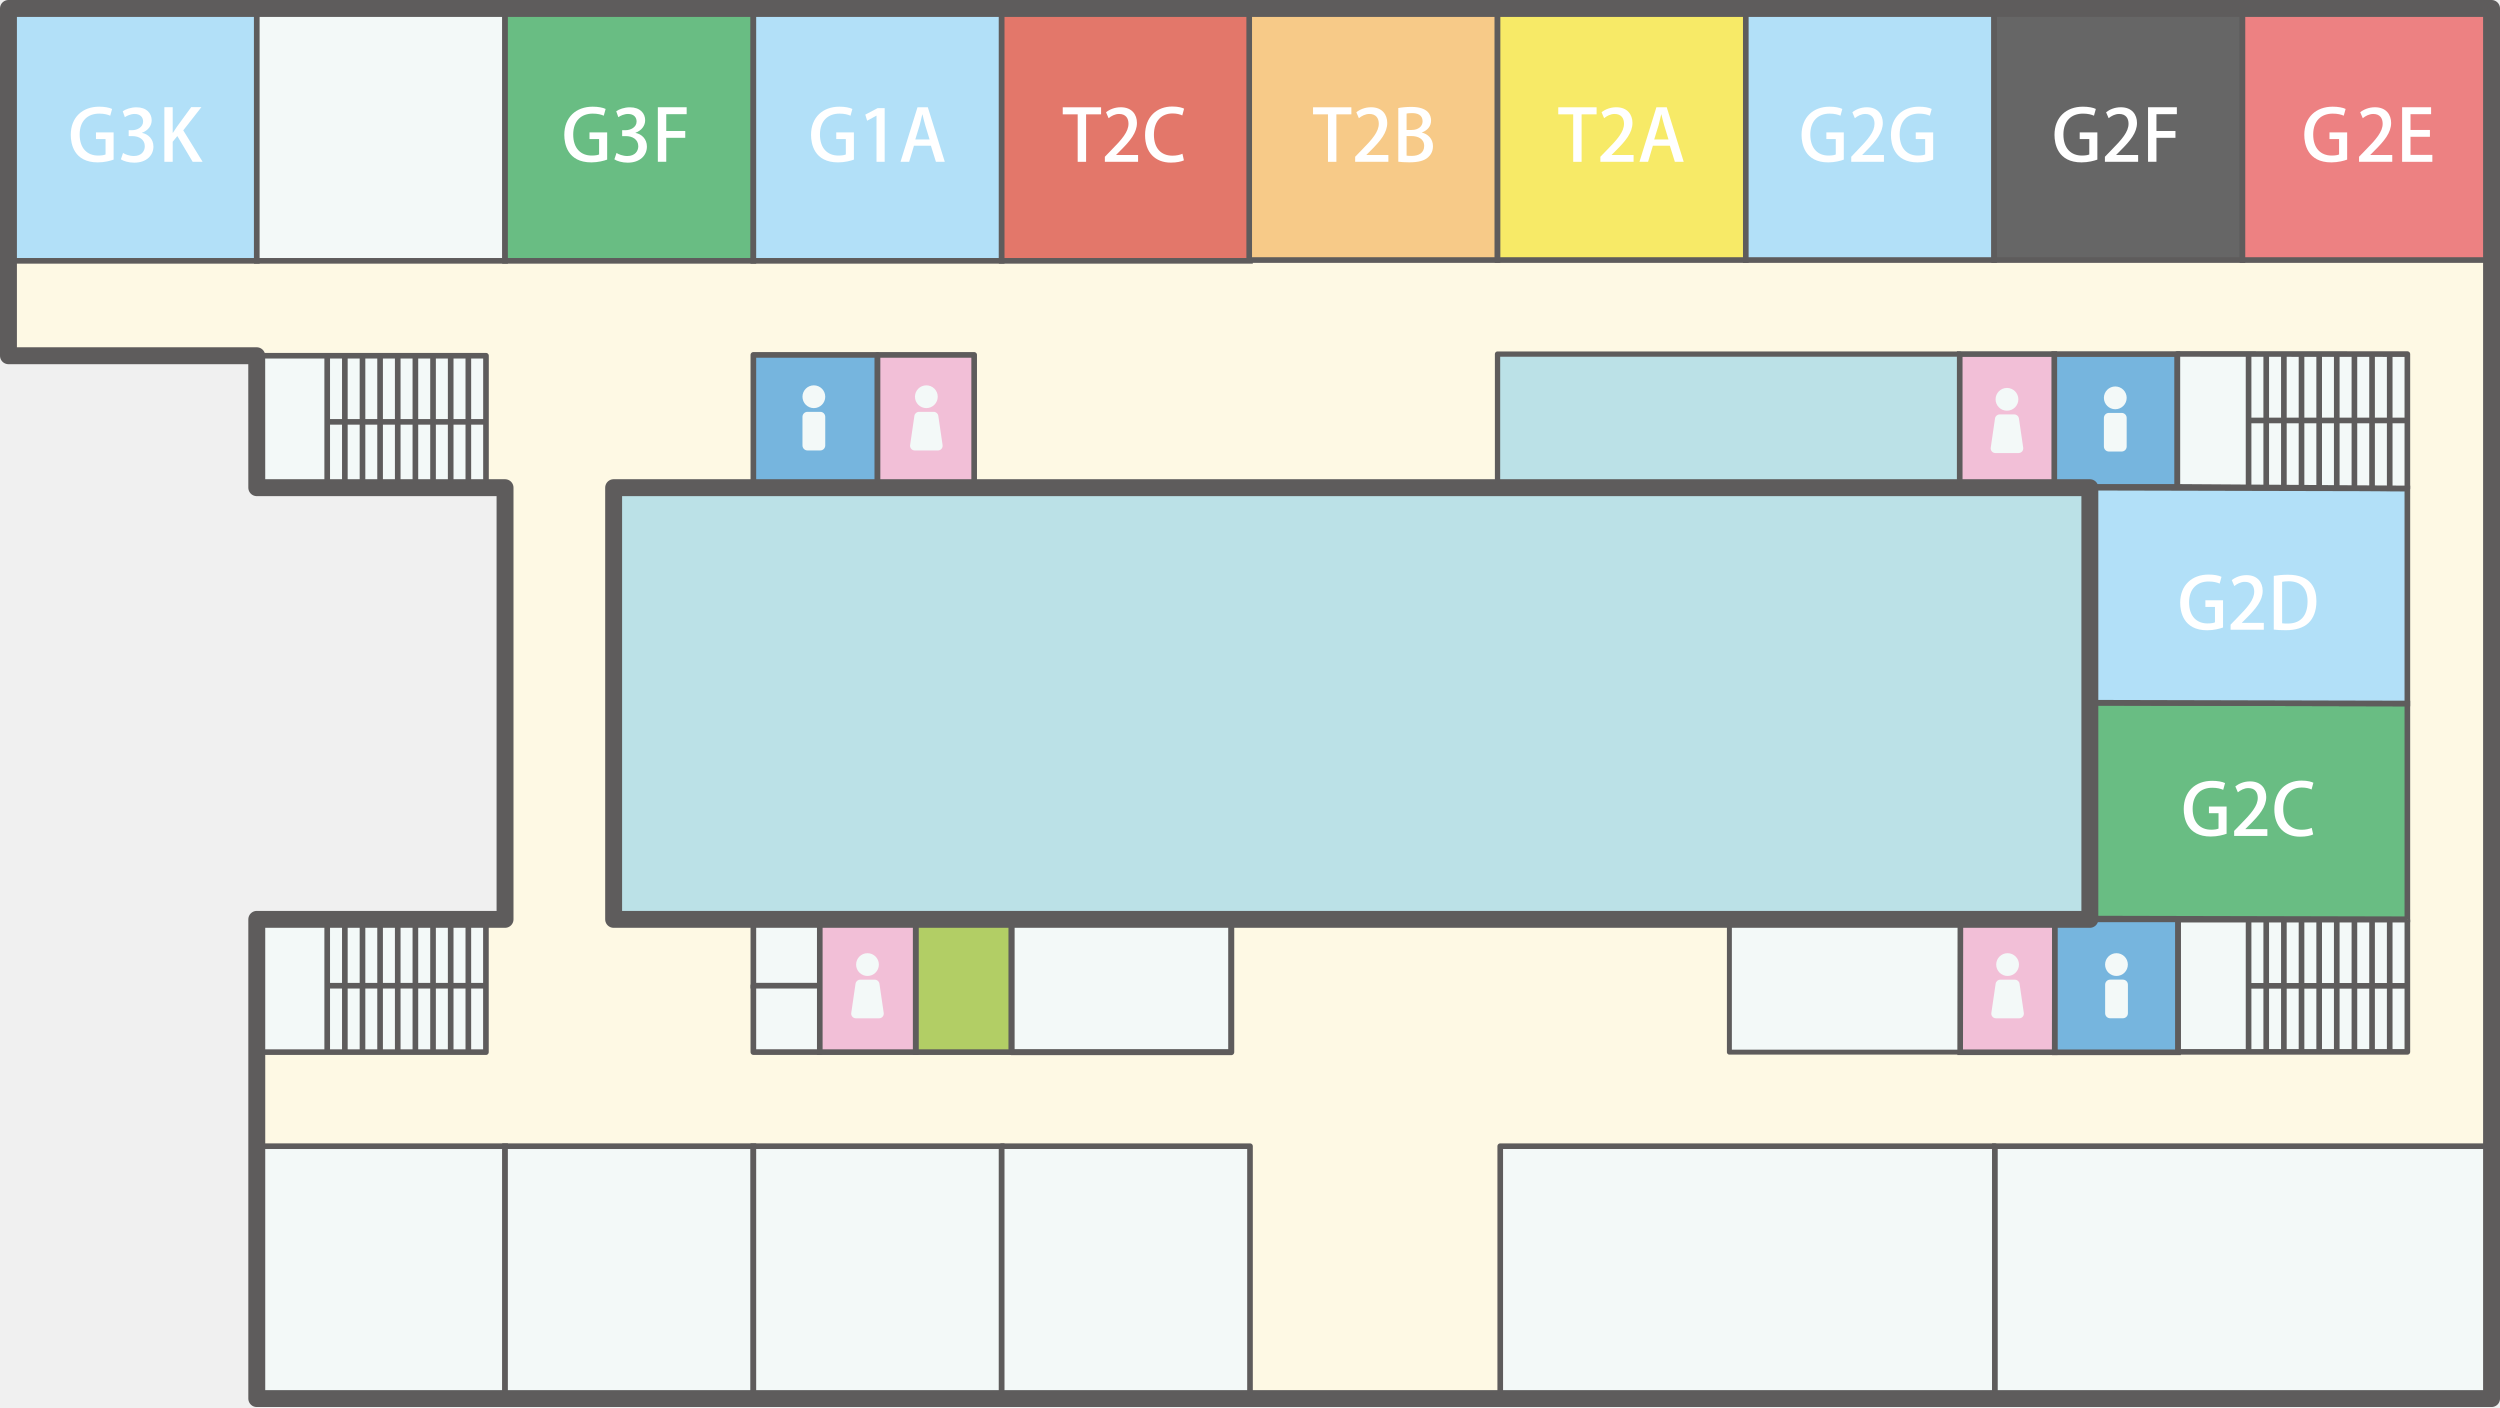
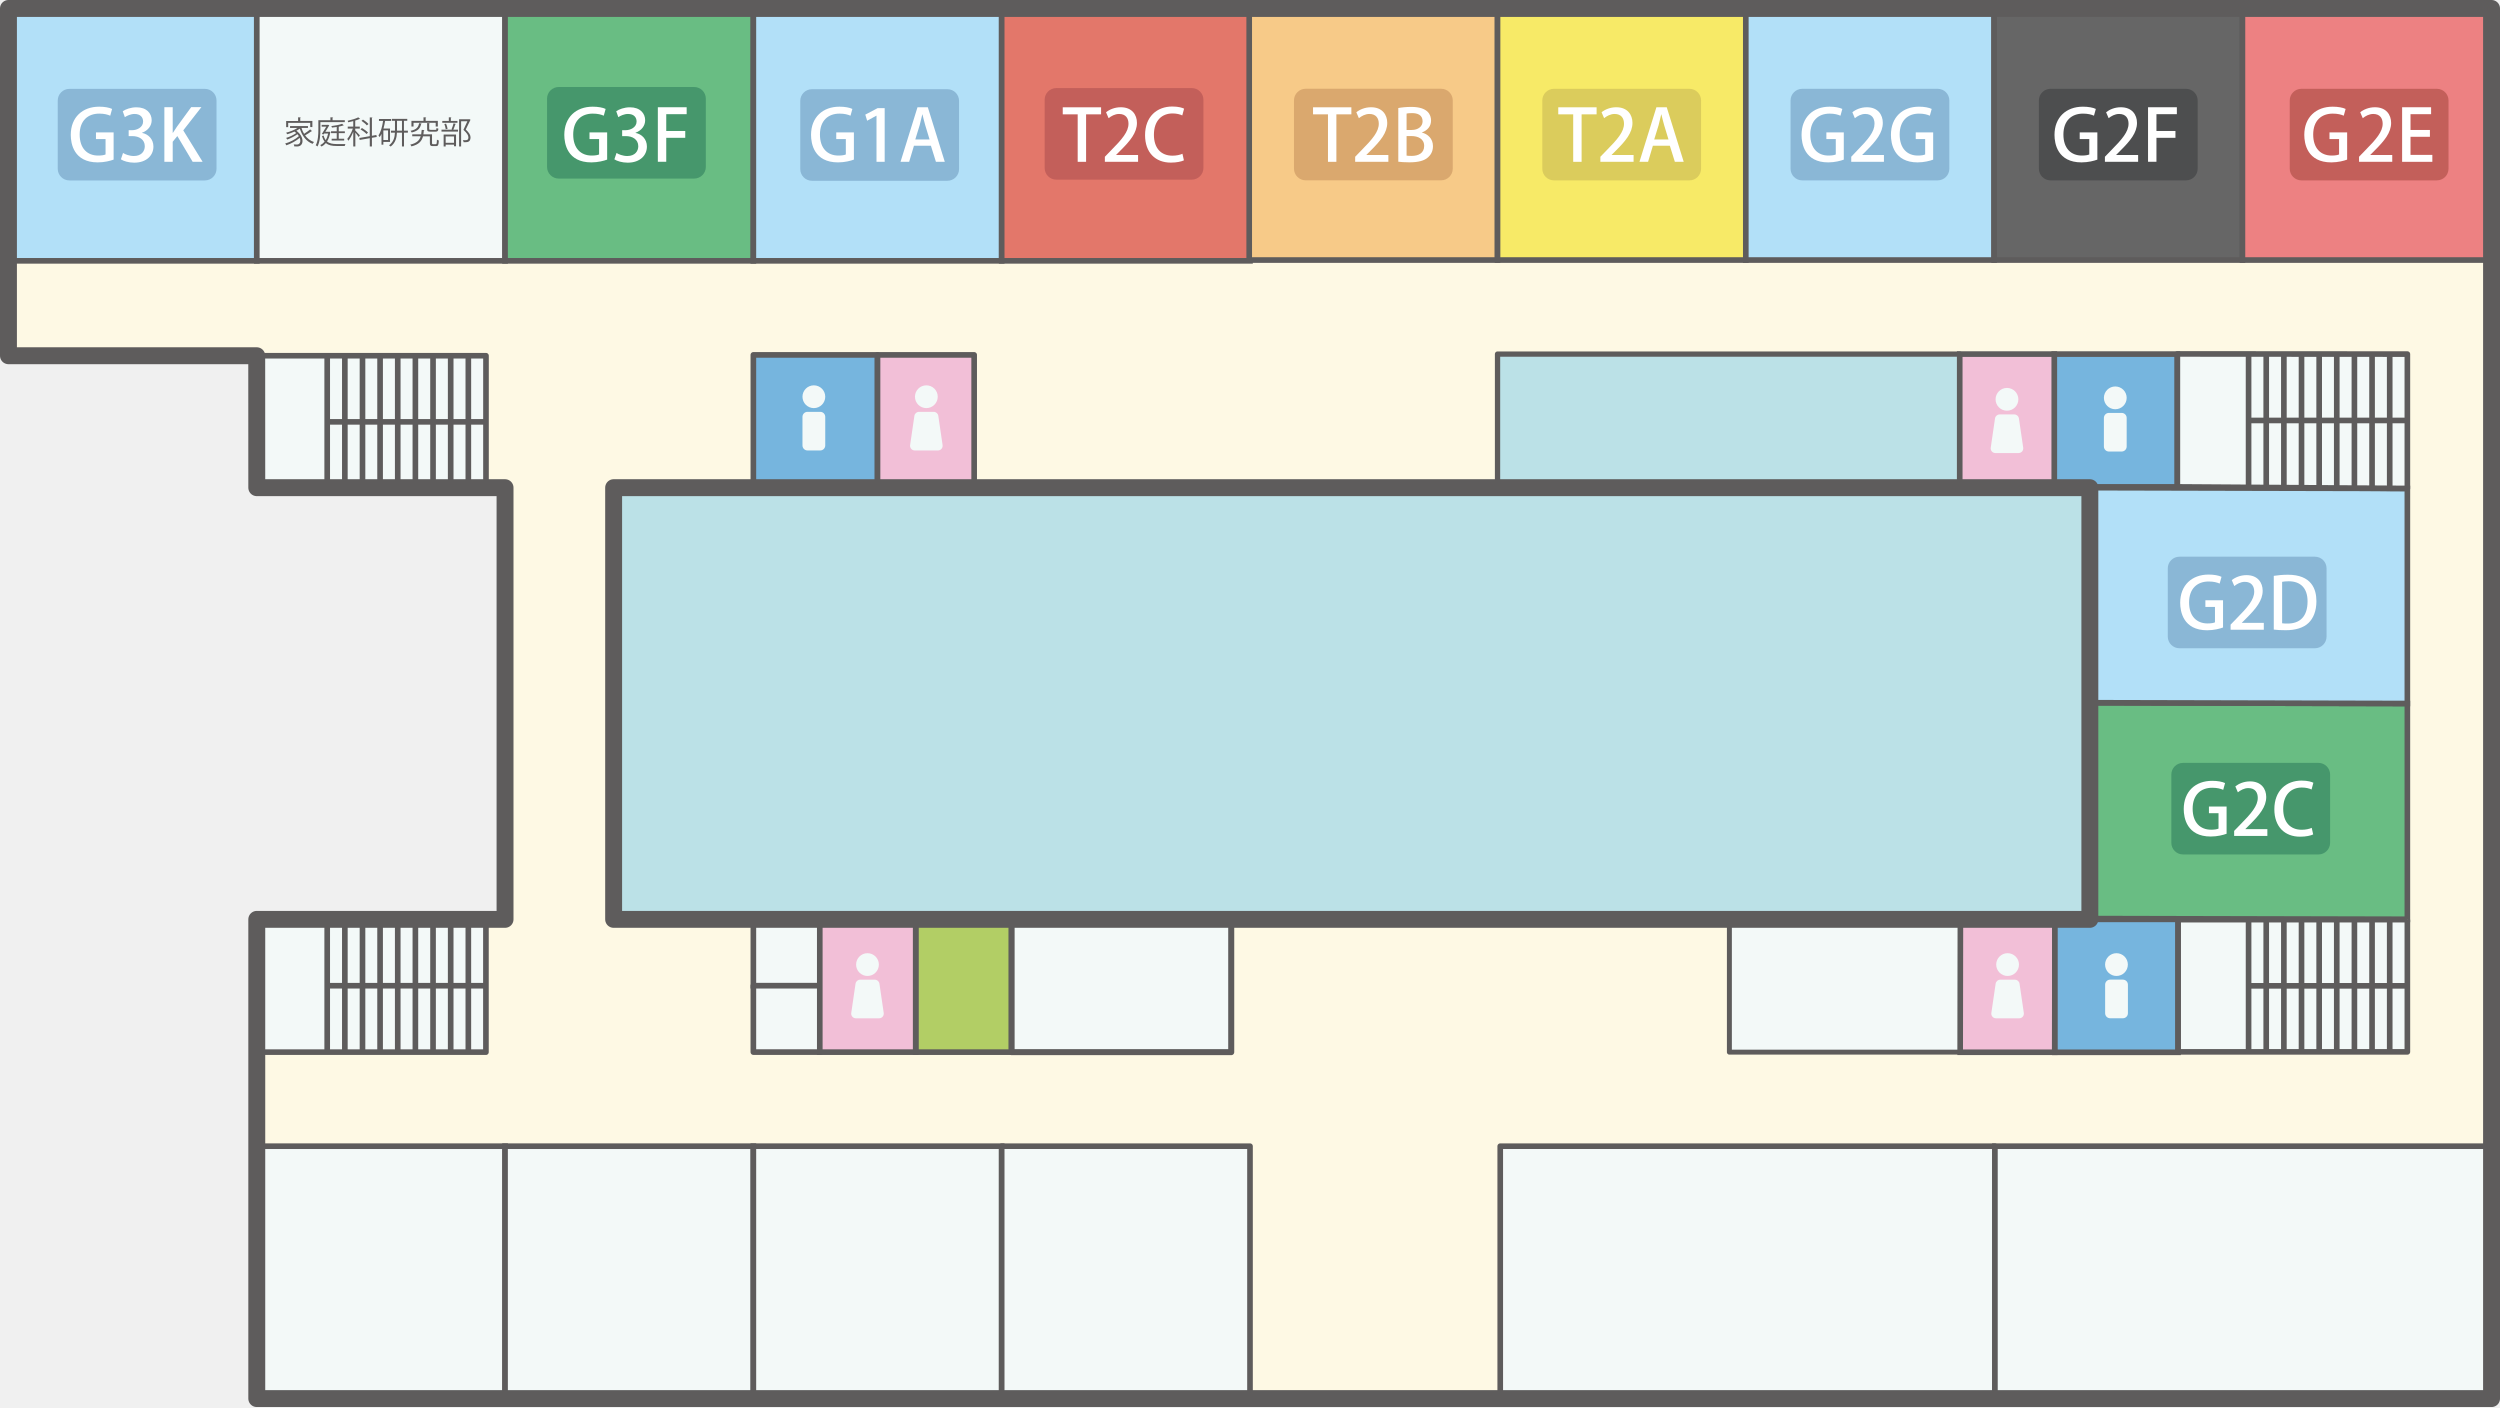
<svg xmlns="http://www.w3.org/2000/svg" id="_レイヤー_2" viewBox="0 0 443.38 249.54">
  <defs>
-     <style>.cls-1,.cls-2,.cls-3,.cls-4,.cls-5,.cls-6,.cls-7,.cls-8,.cls-9,.cls-10,.cls-11,.cls-12,.cls-13,.cls-14,.cls-15,.cls-16,.cls-17,.cls-18,.cls-19,.cls-20,.cls-21,.cls-22,.cls-23,.cls-24,.cls-25,.cls-26,.cls-27{stroke:#5e5c5c;}.cls-1,.cls-3,.cls-4,.cls-5,.cls-6,.cls-8,.cls-11,.cls-15,.cls-16,.cls-26{stroke-linejoin:round;}.cls-1,.cls-5,.cls-6,.cls-18,.cls-28,.cls-26{fill:#f3f9f8;}.cls-2,.cls-29,.cls-25{fill:#fff;}.cls-3,.cls-22{fill:#f2bfd7;}.cls-30{fill:#fef9e4;}.cls-4{stroke-width:.94px;}.cls-4,.cls-8{fill:#bbe1e7;}.cls-5,.cls-16,.cls-19,.cls-20,.cls-25{stroke-width:1px;}.cls-6{stroke-width:1.07px;}.cls-7{fill:#b2e0f8;}.cls-8,.cls-11{stroke-width:3px;}.cls-9,.cls-23{fill:#69bd83;}.cls-10{fill:#666;}.cls-10,.cls-12,.cls-14,.cls-17,.cls-23,.cls-24{stroke-miterlimit:10;}.cls-11,.cls-16,.cls-19,.cls-21{fill:none;}.cls-12{fill:#f7ca88;}.cls-13,.cls-15{fill:#76b5de;}.cls-14{fill:#e3776a;}.cls-17{fill:#ed8182;}.cls-20{fill:#5e5c5c;}.cls-24{fill:#f7ea67;}.cls-26{stroke-width:.88px;}.cls-27{fill:#b2ce65;}</style>
+     <style>.cls-1,.cls-2,.cls-3,.cls-4,.cls-5,.cls-6,.cls-7,.cls-8,.cls-9,.cls-10,.cls-11,.cls-12,.cls-13,.cls-14,.cls-15,.cls-16,.cls-17,.cls-18,.cls-19,.cls-20,.cls-21,.cls-22,.cls-23,.cls-24,.cls-25,.cls-26,.cls-27{stroke:#5e5c5c;}.cls-1,.cls-3,.cls-4,.cls-5,.cls-6,.cls-8,.cls-11,.cls-15,.cls-16,.cls-26{stroke-linejoin:round;}.cls-1,.cls-5,.cls-6,.cls-18,.cls-28,.cls-26{fill:#f3f9f8;}.cls-2,.cls-29,.cls-25{fill:#fff;}.cls-3,.cls-22{fill:#f2bfd7;}.cls-30{fill:#dbcc5c;}.cls-31{fill:#fef9e4;}.cls-32{fill:#46976c;}.cls-4{stroke-width:.94px;}.cls-4,.cls-8{fill:#bbe1e7;}.cls-33{fill:#daa86e;}.cls-5,.cls-16,.cls-19,.cls-20,.cls-25{stroke-width:1px;}.cls-34,.cls-20{fill:#5e5c5c;}.cls-6{stroke-width:1.07px;}.cls-7{fill:#b2e0f8;}.cls-8,.cls-11{stroke-width:3px;}.cls-9,.cls-23{fill:#69bd83;}.cls-10{fill:#666;}.cls-10,.cls-12,.cls-14,.cls-17,.cls-23,.cls-24{stroke-miterlimit:10;}.cls-11,.cls-16,.cls-19,.cls-21{fill:none;}.cls-12{fill:#f7ca88;}.cls-13,.cls-15{fill:#76b5de;}.cls-14{fill:#e3776a;}.cls-35{fill:#8ab7d6;}.cls-17{fill:#ed8182;}.cls-36{fill:#4d4e4f;}.cls-24{fill:#f7ea67;}.cls-37{fill:#c35f5a;}.cls-26{stroke-width:.88px;}.cls-27{fill:#b2ce65;}</style>
  </defs>
  <g id="map">
    <g id="_3F">
-       <polygon class="cls-30" points="1.36 1.36 1.36 62.95 45.39 62.95 45.39 86.35 86.05 86.35 89.43 86.35 89.43 162.91 86.05 162.91 45.39 162.91 45.39 186.46 45.39 247.9 441.74 247.9 441.74 1.36 1.36 1.36" />
+       <polygon class="cls-31" points="1.36 1.36 1.36 62.95 45.39 62.95 45.39 86.35 86.05 86.35 89.43 86.35 89.43 162.91 86.05 162.91 45.39 162.91 45.39 186.46 45.39 247.9 441.74 247.9 441.74 1.36 1.36 1.36" />
      <rect class="cls-1" x="266.07" y="203.28" width="87.73" height="44.76" />
      <rect class="cls-18" x="353.8" y="203.28" width="88.08" height="44.76" />
      <rect class="cls-18" x="133.61" y="163.05" width="11.95" height="11.77" />
      <rect class="cls-1" x="133.61" y="174.82" width="11.95" height="11.77" />
      <rect class="cls-27" x="162.4" y="163.05" width="17.01" height="23.55" />
      <rect class="cls-22" x="145.39" y="163.05" width="17.01" height="23.55" />
      <rect class="cls-6" x="179.41" y="163.05" width="38.95" height="23.55" />
      <rect class="cls-26" x="306.71" y="163.05" width="40.99" height="23.55" />
      <polygon class="cls-9" points="426.95 124.77 370.5 124.63 370.5 162.91 426.95 163.05 426.95 124.77" />
      <polygon class="cls-7" points="426.95 86.63 370.5 86.49 370.5 124.63 426.95 124.77 426.95 86.63" />
      <rect class="cls-13" x="364.32" y="62.8" width="21.84" height="23.55" />
      <rect class="cls-15" x="133.61" y="62.94" width="22.02" height="23.55" />
      <rect class="cls-3" x="155.63" y="62.94" width="17.14" height="23.55" />
      <rect class="cls-4" x="265.59" y="62.8" width="81.97" height="23.55" />
      <rect class="cls-7" x="1.5" y="1.5" width="44.04" height="44.76" />
      <rect class="cls-18" x="45.54" y="1.5" width="44.04" height="44.76" />
      <rect class="cls-23" x="89.57" y="1.5" width="44.04" height="44.76" />
      <rect class="cls-18" x="45.54" y="203.28" width="44.04" height="44.76" />
      <rect class="cls-18" x="89.57" y="203.28" width="44.04" height="44.76" />
      <rect class="cls-18" x="133.61" y="203.28" width="44.04" height="44.76" />
      <rect class="cls-1" x="177.65" y="203.28" width="44.04" height="44.76" />
      <rect class="cls-7" x="133.61" y="1.5" width="44.04" height="44.76" />
      <rect class="cls-14" x="177.65" y="1.5" width="44.04" height="44.76" />
      <rect class="cls-12" x="221.55" y="1.36" width="44.04" height="44.76" />
      <rect class="cls-24" x="265.59" y="1.36" width="44.04" height="44.76" />
      <rect class="cls-7" x="309.62" y="1.36" width="44.04" height="44.76" />
      <rect class="cls-10" x="353.66" y="1.36" width="44.04" height="44.76" />
+       <rect class="cls-35" x="141.93" y="15.82" width="28.16" height="16.24" rx="2.07" ry="2.07" />
      <rect class="cls-17" x="397.7" y="1.36" width="44.04" height="44.76" />
      <rect class="cls-22" x="347.56" y="62.8" width="16.77" height="23.55" />
      <polygon class="cls-22" points="364.41 186.62 347.64 186.62 347.68 163.05 364.45 163.05 364.41 186.62" />
      <rect class="cls-13" x="364.44" y="163.05" width="21.84" height="23.58" />
+       <rect class="cls-36" x="361.6" y="15.75" width="28.16" height="16.24" rx="2.07" ry="2.07" />
+       <rect class="cls-33" x="229.49" y="15.74" width="28.16" height="16.24" rx="2.07" ry="2.07" />
+       <rect class="cls-37" x="185.27" y="15.62" width="28.16" height="16.24" rx="2.07" ry="2.07" />
      <rect class="cls-8" x="108.83" y="86.49" width="261.81" height="76.56" />
+       <rect class="cls-32" x="385.09" y="135.3" width="28.16" height="16.24" rx="2.07" ry="2.07" />
+       <rect class="cls-30" x="273.53" y="15.75" width="28.16" height="16.24" rx="2.07" ry="2.07" />
+       <rect class="cls-35" x="384.46" y="98.73" width="28.16" height="16.24" rx="2.07" ry="2.07" />
+       <rect class="cls-37" x="406.09" y="15.75" width="28.16" height="16.24" rx="2.07" ry="2.07" />
+       <rect class="cls-35" x="317.56" y="15.75" width="28.16" height="16.24" rx="2.07" ry="2.07" />
+       <rect class="cls-32" x="97.02" y="15.43" width="28.16" height="16.24" rx="2.07" ry="2.07" />
+       <rect class="cls-35" x="10.24" y="15.76" width="28.16" height="16.24" rx="2.07" ry="2.07" />
      <g>
        <path class="cls-29" d="M327,28.31c-.54,.21-1.61,.49-2.76,.49-4.2,0-4.73-3.33-4.73-4.87,0-3.14,2.07-5.01,4.97-5.01,.95,0,1.78,.16,2.26,.4l-.33,1.2c-.46-.2-1.04-.37-1.93-.37-1.99,0-3.42,1.25-3.42,3.71s1.33,3.73,3.23,3.73c.63,0,1.08-.09,1.29-.2v-2.73h-1.67v-1.18h3.09v4.82Z" />
        <path class="cls-29" d="M334.13,28.7h-5.81v-.9l1-1.05c2.02-2.06,3.13-3.38,3.13-4.81,0-.92-.44-1.73-1.65-1.73-.74,0-1.39,.39-1.84,.75l-.44-1.05c.58-.48,1.51-.89,2.57-.89,1.96,0,2.83,1.33,2.83,2.77,0,1.75-1.19,3.2-2.85,4.87l-.79,.8v.03h3.84v1.21Z" />
        <path class="cls-29" d="M342.85,28.31c-.54,.21-1.61,.49-2.76,.49-4.2,0-4.73-3.33-4.73-4.87,0-3.14,2.07-5.01,4.97-5.01,.95,0,1.78,.16,2.26,.4l-.33,1.2c-.46-.2-1.04-.37-1.93-.37-1.99,0-3.42,1.25-3.42,3.71s1.33,3.73,3.23,3.73c.63,0,1.08-.09,1.29-.2v-2.73h-1.67v-1.18h3.09v4.82Z" />
      </g>
      <g>
        <path class="cls-29" d="M371.96,28.31c-.55,.21-1.63,.49-2.8,.49-4.25,0-4.79-3.33-4.79-4.87,0-3.14,2.09-5.01,5.04-5.01,.96,0,1.8,.16,2.29,.4l-.33,1.2c-.46-.2-1.05-.37-1.95-.37-2.02,0-3.47,1.25-3.47,3.71s1.35,3.73,3.28,3.73c.64,0,1.09-.09,1.31-.2v-2.73h-1.7v-1.18h3.13v4.82Z" />
        <path class="cls-29" d="M379.19,28.7h-5.88v-.9l1.02-1.05c2.04-2.06,3.17-3.38,3.17-4.81,0-.92-.45-1.73-1.67-1.73-.75,0-1.41,.39-1.86,.75l-.45-1.05c.59-.48,1.53-.89,2.61-.89,1.99,0,2.87,1.33,2.87,2.77,0,1.75-1.21,3.2-2.89,4.87l-.8,.8v.03h3.89v1.21Z" />
        <path class="cls-29" d="M380.96,28.7v-9.68h5.11v1.23h-3.62v2.98h3.37v1.21h-3.37v4.25h-1.49Z" />
      </g>
      <g>
        <path class="cls-29" d="M394.88,147.87c-.55,.21-1.63,.49-2.8,.49-4.25,0-4.79-3.33-4.79-4.87,0-3.14,2.09-5.01,5.04-5.01,.96,0,1.8,.16,2.29,.4l-.33,1.2c-.46-.2-1.05-.37-1.95-.37-2.02,0-3.47,1.25-3.47,3.71s1.35,3.73,3.28,3.73c.64,0,1.09-.09,1.31-.2v-2.73h-1.7v-1.18h3.13v4.82Z" />
        <path class="cls-29" d="M402.11,148.26h-5.88v-.9l1.02-1.05c2.04-2.06,3.17-3.38,3.17-4.81,0-.92-.45-1.73-1.67-1.73-.75,0-1.41,.39-1.86,.75l-.45-1.05c.59-.48,1.53-.89,2.61-.89,1.99,0,2.87,1.33,2.87,2.77,0,1.75-1.21,3.2-2.89,4.87l-.8,.8v.03h3.89v1.21Z" />
        <path class="cls-29" d="M410.24,147.99c-.41,.2-1.25,.4-2.31,.4-2.74,0-4.57-1.78-4.57-4.87,0-3.29,2.11-5.08,4.83-5.08,1.13,0,1.82,.24,2.09,.38l-.32,1.2c-.41-.19-.99-.35-1.72-.35-1.9,0-3.31,1.26-3.31,3.78,0,2.38,1.26,3.71,3.29,3.71,.67,0,1.35-.14,1.77-.34l.26,1.18Z" />
      </g>
      <g>
        <path class="cls-29" d="M416.26,28.31c-.55,.21-1.63,.49-2.8,.49-4.25,0-4.79-3.33-4.79-4.87,0-3.14,2.09-5.01,5.04-5.01,.96,0,1.8,.16,2.29,.4l-.33,1.2c-.46-.2-1.05-.37-1.95-.37-2.02,0-3.47,1.25-3.47,3.71s1.35,3.73,3.28,3.73c.64,0,1.09-.09,1.31-.2v-2.73h-1.7v-1.18h3.13v4.82Z" />
        <path class="cls-29" d="M424.26,28.7h-5.88v-.9l1.02-1.05c2.04-2.06,3.17-3.38,3.17-4.81,0-.92-.45-1.73-1.67-1.73-.75,0-1.41,.39-1.86,.75l-.45-1.05c.59-.48,1.53-.89,2.61-.89,1.99,0,2.87,1.33,2.87,2.77,0,1.75-1.21,3.2-2.89,4.87l-.8,.8v.03h3.89v1.21Z" />
        <path class="cls-29" d="M431.38,28.7h-5.36v-9.68h5.14v1.23h-3.65v2.8h3.44v1.21h-3.44v3.21h3.87v1.23Z" />
      </g>
      <g>
        <path class="cls-29" d="M394.25,111.29c-.55,.21-1.63,.49-2.8,.49-4.25,0-4.79-3.33-4.79-4.87,0-3.14,2.09-5.01,5.04-5.01,.96,0,1.8,.16,2.29,.4l-.33,1.2c-.46-.2-1.05-.37-1.95-.37-2.02,0-3.47,1.25-3.47,3.71s1.35,3.73,3.28,3.73c.64,0,1.09-.09,1.31-.2v-2.73h-1.7v-1.18h3.13v4.82Z" />
        <path class="cls-29" d="M401.48,111.68h-5.88v-.9l1.02-1.05c2.04-2.06,3.17-3.38,3.17-4.81,0-.92-.45-1.73-1.67-1.73-.75,0-1.41,.39-1.86,.75l-.45-1.05c.59-.48,1.53-.89,2.61-.89,1.99,0,2.87,1.33,2.87,2.77,0,1.75-1.21,3.2-2.89,4.87l-.8,.8v.03h3.89v1.21Z" />
        <path class="cls-29" d="M403.25,102.13c.71-.11,1.58-.2,2.51-.2,4.19,0,5.06,2.54,5.06,4.69h0c0,1.77-.55,3.05-1.41,3.87-.89,.85-2.29,1.28-4.02,1.28-.87,0-1.58-.04-2.13-.11v-9.52Zm1.49,8.41c.26,.04,.62,.05,.96,.05,2.21,.01,3.55-1.27,3.55-3.93,0-2.35-1.23-3.57-3.35-3.57-.51,0-.9,.05-1.16,.1v7.35Z" />
      </g>
      <g>
        <path class="cls-29" d="M239.67,20.28h-2.66v8.42h-1.49v-8.42h-2.65v-1.25h6.8v1.25Z" />
        <path class="cls-29" d="M246.22,28.7h-5.88v-.9l1.02-1.05c2.04-2.06,3.17-3.38,3.17-4.81,0-.92-.45-1.73-1.67-1.73-.75,0-1.41,.39-1.86,.75l-.45-1.05c.59-.48,1.53-.89,2.61-.89,1.99,0,2.87,1.33,2.87,2.77,0,1.75-1.21,3.2-2.89,4.87l-.8,.8v.03h3.89v1.21Z" />
        <path class="cls-29" d="M252.17,23.51c1.03,.25,1.97,1.06,1.97,2.42,0,1.02-.49,1.62-.85,1.95-.66,.62-1.73,.91-3.35,.91-.87,0-1.53-.06-1.95-.11v-9.52c.55-.11,1.43-.2,2.3-.2,2.99,0,3.51,1.44,3.51,2.42s-.59,1.73-1.62,2.11v.04Zm-1.8-.46c1.18,0,1.93-.65,1.93-1.54,0-1.16-.95-1.45-1.88-1.45-.49,0-.78,.04-.96,.08v2.92h.91Zm-.91,4.55c.22,.04,.51,.05,.9,.05,1.2,0,2.22-.49,2.22-1.77s-1.12-1.75-2.26-1.75h-.86v3.47Z" />
      </g>
      <g>
        <path class="cls-29" d="M107.67,28.31c-.55,.21-1.63,.49-2.8,.49-4.25,0-4.79-3.33-4.79-4.87,0-3.14,2.09-5.01,5.04-5.01,.96,0,1.8,.16,2.29,.4l-.33,1.2c-.46-.2-1.05-.37-1.95-.37-2.02,0-3.47,1.25-3.47,3.71s1.35,3.73,3.28,3.73c.64,0,1.09-.09,1.31-.2v-2.73h-1.7v-1.18h3.13v4.82Z" />
        <path class="cls-29" d="M112.7,23.57c1.09,.2,2.03,1.08,2.03,2.42,0,1.56-1.21,2.86-3.41,2.86-1,0-1.9-.29-2.36-.59l.38-1.13c.35,.23,1.12,.54,1.92,.54,1.37,0,1.94-.89,1.94-1.73,0-1.23-1.05-1.8-2.2-1.8h-.66v-1.05h.63c.83,0,1.93-.49,1.93-1.54,0-.75-.49-1.34-1.52-1.34-.68,0-1.35,.32-1.72,.57l-.37-1.05c.49-.35,1.43-.7,2.43-.7,1.81,0,2.7,1.08,2.7,2.29,0,.97-.62,1.82-1.72,2.23v.03Z" />
        <path class="cls-29" d="M116.67,28.7v-9.68h5.11v1.23h-3.62v2.98h3.37v1.21h-3.37v4.25h-1.49Z" />
      </g>
      <g>
        <path class="cls-29" d="M195.28,20.28h-2.66v8.42h-1.49v-8.42h-2.65v-1.25h6.8v1.25Z" />
        <path class="cls-29" d="M201.83,28.7h-5.88v-.9l1.02-1.05c2.04-2.06,3.17-3.38,3.17-4.81,0-.92-.45-1.73-1.67-1.73-.75,0-1.41,.39-1.86,.75l-.45-1.05c.59-.48,1.53-.89,2.61-.89,1.99,0,2.87,1.33,2.87,2.77,0,1.75-1.21,3.2-2.89,4.87l-.8,.8v.03h3.89v1.21Z" />
        <path class="cls-29" d="M209.96,28.44c-.41,.2-1.25,.4-2.31,.4-2.74,0-4.57-1.78-4.57-4.87,0-3.29,2.11-5.08,4.83-5.08,1.13,0,1.82,.24,2.09,.38l-.32,1.2c-.41-.19-.99-.35-1.72-.35-1.9,0-3.31,1.26-3.31,3.78,0,2.38,1.26,3.71,3.29,3.71,.67,0,1.35-.14,1.77-.34l.26,1.18Z" />
      </g>
      <g>
        <path class="cls-29" d="M151.43,28.31c-.55,.21-1.63,.49-2.8,.49-4.25,0-4.79-3.33-4.79-4.87,0-3.14,2.09-5.01,5.04-5.01,.96,0,1.8,.16,2.29,.4l-.33,1.2c-.46-.2-1.05-.37-1.95-.37-2.02,0-3.47,1.25-3.47,3.71s1.35,3.73,3.28,3.73c.64,0,1.09-.09,1.31-.2v-2.73h-1.7v-1.18h3.13v4.82Z" />
        <path class="cls-29" d="M155.45,28.7v-8.18h-.03l-1.63,.89-.33-1.08,2.18-1.15h1.26v9.52h-1.45Z" />
        <path class="cls-29" d="M167.56,28.7h-1.57l-.89-2.85h-3.01l-.85,2.85h-1.53l3.01-9.68h1.83l3.01,9.68Zm-2.7-3.97l-.77-2.53c-.18-.63-.35-1.32-.49-1.91h-.03c-.14,.59-.3,1.3-.46,1.9l-.78,2.54h2.53Z" />
      </g>
      <g>
        <path class="cls-29" d="M283.16,20.28h-2.66v8.42h-1.49v-8.42h-2.65v-1.25h6.8v1.25Z" />
        <path class="cls-29" d="M289.71,28.7h-5.88v-.9l1.02-1.05c2.04-2.06,3.17-3.38,3.17-4.81,0-.92-.45-1.73-1.67-1.73-.75,0-1.41,.39-1.86,.75l-.45-1.05c.59-.48,1.53-.89,2.61-.89,1.99,0,2.87,1.33,2.87,2.77,0,1.75-1.21,3.2-2.89,4.87l-.8,.8v.03h3.89v1.21Z" />
        <path class="cls-29" d="M298.61,28.7h-1.57l-.89-2.85h-3.01l-.85,2.85h-1.53l3.01-9.68h1.83l3.01,9.68Zm-2.7-3.97l-.77-2.53c-.18-.63-.35-1.32-.49-1.91h-.03c-.14,.59-.3,1.3-.46,1.9l-.78,2.54h2.53Z" />
      </g>
      <g>
        <polyline class="cls-1" points="86.18 163.05 45.54 163.05 45.54 186.6 86.18 186.6 86.18 163.05" />
        <line class="cls-2" x1="58.03" y1="163.05" x2="58.03" y2="186.6" />
        <line class="cls-2" x1="61.16" y1="163.05" x2="61.16" y2="186.6" />
        <line class="cls-2" x1="64.29" y1="163.05" x2="64.29" y2="186.6" />
        <line class="cls-2" x1="67.41" y1="163.05" x2="67.41" y2="186.6" />
        <line class="cls-2" x1="70.54" y1="163.05" x2="70.54" y2="186.6" />
        <line class="cls-2" x1="73.67" y1="163.05" x2="73.67" y2="186.6" />
        <line class="cls-2" x1="76.8" y1="163.05" x2="76.8" y2="186.6" />
        <line class="cls-2" x1="79.93" y1="163.05" x2="79.93" y2="186.6" />
        <line class="cls-2" x1="83.06" y1="163.05" x2="83.06" y2="186.6" />
      </g>
      <g>
        <rect class="cls-5" x="45.54" y="63.09" width="40.65" height="23.45" />
        <line class="cls-20" x1="58.03" y1="63.09" x2="58.03" y2="86.54" />
        <line class="cls-20" x1="61.16" y1="63.09" x2="61.16" y2="86.54" />
        <line class="cls-20" x1="64.29" y1="63.09" x2="64.29" y2="86.54" />
        <line class="cls-20" x1="67.41" y1="63.09" x2="67.41" y2="86.54" />
        <line class="cls-20" x1="70.54" y1="63.09" x2="70.54" y2="86.54" />
        <line class="cls-20" x1="73.67" y1="63.09" x2="73.67" y2="86.54" />
        <line class="cls-20" x1="76.8" y1="63.09" x2="76.8" y2="86.54" />
        <line class="cls-20" x1="79.93" y1="63.09" x2="79.93" y2="86.54" />
        <line class="cls-20" x1="83.06" y1="63.09" x2="83.06" y2="86.54" />
      </g>
      <g>
        <polygon class="cls-5" points="426.95 62.8 426.95 86.63 386.16 86.35 386.16 62.77 426.95 62.8" />
        <line class="cls-19" x1="398.79" y1="62.91" x2="398.79" y2="86.36" />
        <line class="cls-19" x1="401.92" y1="62.91" x2="401.92" y2="86.36" />
        <line class="cls-19" x1="405.05" y1="62.91" x2="405.05" y2="86.36" />
        <line class="cls-19" x1="408.18" y1="62.91" x2="408.18" y2="86.36" />
        <line class="cls-19" x1="411.31" y1="62.91" x2="411.31" y2="86.36" />
        <line class="cls-19" x1="414.43" y1="62.91" x2="414.43" y2="86.36" />
        <line class="cls-19" x1="417.56" y1="62.91" x2="417.56" y2="86.36" />
        <line class="cls-19" x1="420.69" y1="62.91" x2="420.69" y2="86.36" />
        <line class="cls-19" x1="423.82" y1="62.91" x2="423.82" y2="86.36" />
      </g>
      <g>
        <polyline class="cls-5" points="426.95 163.1 386.3 163.1 386.3 186.55 426.95 186.55 426.95 163.1" />
        <line class="cls-25" x1="398.79" y1="163.1" x2="398.79" y2="186.55" />
        <line class="cls-25" x1="401.92" y1="163.1" x2="401.92" y2="186.55" />
        <line class="cls-25" x1="405.05" y1="163.1" x2="405.05" y2="186.55" />
        <line class="cls-25" x1="408.18" y1="163.1" x2="408.18" y2="186.55" />
        <line class="cls-25" x1="411.31" y1="163.1" x2="411.31" y2="186.55" />
        <line class="cls-25" x1="414.43" y1="163.1" x2="414.43" y2="186.55" />
        <line class="cls-25" x1="417.56" y1="163.1" x2="417.56" y2="186.55" />
        <line class="cls-25" x1="420.69" y1="163.1" x2="420.69" y2="186.55" />
        <line class="cls-25" x1="423.82" y1="163.1" x2="423.82" y2="186.55" />
      </g>
      <polygon class="cls-11" points="1.5 1.5 1.5 63.09 45.53 63.09 45.54 86.49 86.19 86.49 89.57 86.49 89.57 163.05 86.19 163.05 45.54 163.05 45.54 186.6 45.54 248.04 441.88 248.04 441.88 1.5 1.5 1.5" />
      <line class="cls-19" x1="426.95" y1="74.57" x2="398.72" y2="74.57" />
      <line class="cls-19" x1="398.72" y1="174.84" x2="426.95" y2="174.84" />
      <line class="cls-16" x1="58.03" y1="74.82" x2="86.18" y2="74.82" />
      <line class="cls-21" x1="58.03" y1="174.82" x2="86.18" y2="174.82" />
      <g>
        <circle class="cls-28" cx="356.05" cy="171.07" r="2.02" />
        <path class="cls-28" d="M358.11,180.6h-4.12c-.51,0-.89-.45-.82-.95l.76-5.19c.06-.41,.41-.71,.82-.71h2.6c.41,0,.76,.3,.82,.71l.76,5.19c.07,.5-.31,.95-.82,.95Z" />
      </g>
      <g>
        <circle class="cls-28" cx="153.85" cy="171.07" r="2.02" />
        <path class="cls-28" d="M155.91,180.6h-4.12c-.51,0-.89-.45-.82-.95l.76-5.19c.06-.41,.41-.71,.82-.71h2.6c.41,0,.76,.3,.82,.71l.76,5.19c.07,.5-.31,.95-.82,.95Z" />
      </g>
      <g>
        <circle class="cls-28" cx="164.29" cy="70.36" r="2.02" />
        <path class="cls-28" d="M166.35,79.89h-4.12c-.51,0-.89-.45-.82-.95l.76-5.19c.06-.41,.41-.71,.82-.71h2.6c.41,0,.76,.3,.82,.71l.76,5.19c.07,.5-.31,.95-.82,.95Z" />
      </g>
      <g>
        <circle class="cls-28" cx="375.36" cy="171.07" r="2.02" />
        <rect class="cls-28" x="373.35" y="173.74" width="4.04" height="6.85" rx=".89" ry=".89" />
      </g>
      <g>
        <circle class="cls-28" cx="375.15" cy="70.56" r="2.02" />
        <rect class="cls-28" x="373.13" y="73.23" width="4.04" height="6.85" rx=".89" ry=".89" />
      </g>
      <g>
        <circle class="cls-28" cx="144.34" cy="70.36" r="2.02" />
        <rect class="cls-28" x="142.32" y="73.04" width="4.04" height="6.85" rx=".89" ry=".89" />
      </g>
      <g>
        <circle class="cls-28" cx="355.94" cy="70.82" r="2.02" />
        <path class="cls-28" d="M358,80.35h-4.12c-.51,0-.89-.45-.82-.95l.76-5.19c.06-.41,.41-.71,.82-.71h2.6c.41,0,.76,.3,.82,.71l.76,5.19c.07,.5-.31,.95-.82,.95Z" />
      </g>
      <g>
        <path class="cls-29" d="M20.14,28.31c-.55,.21-1.63,.49-2.8,.49-4.25,0-4.79-3.33-4.79-4.87,0-3.14,2.09-5.01,5.04-5.01,.96,0,1.8,.16,2.29,.4l-.33,1.2c-.46-.2-1.05-.37-1.95-.37-2.02,0-3.47,1.25-3.47,3.71s1.35,3.73,3.28,3.73c.64,0,1.09-.09,1.31-.2v-2.73h-1.7v-1.18h3.13v4.82Z" />
        <path class="cls-29" d="M25.18,23.57c1.09,.2,2.03,1.08,2.03,2.42,0,1.56-1.21,2.86-3.41,2.86-1,0-1.9-.29-2.36-.59l.38-1.13c.35,.23,1.12,.54,1.92,.54,1.37,0,1.94-.89,1.94-1.73,0-1.23-1.05-1.8-2.2-1.8h-.66v-1.05h.63c.83,0,1.93-.49,1.93-1.54,0-.75-.49-1.34-1.52-1.34-.68,0-1.35,.32-1.72,.57l-.37-1.05c.49-.35,1.43-.7,2.43-.7,1.81,0,2.7,1.08,2.7,2.29,0,.97-.62,1.82-1.72,2.23v.03Z" />
        <path class="cls-29" d="M35.9,28.7h-1.73l-2.72-4.57-.82,1.01v3.55h-1.48v-9.68h1.48v4.54h.04c.23-.38,.48-.73,.71-1.08l2.53-3.47h1.81l-3.22,4.12,3.42,5.55Z" />
      </g>
+       <g>
+         <path class="cls-34" d="M53.47,22.7c.11,.37,.27,.72,.46,1.03,.37-.23,.8-.54,1.08-.78l.34,.31s-.07,.03-.12,.02c-.28,.22-.74,.52-1.12,.73,.4,.55,.93,.97,1.58,1.18-.08,.07-.19,.22-.25,.32-1.14-.42-1.87-1.44-2.27-2.7-.18,.13-.39,.27-.61,.38,.77,.55,1.09,1.26,1.09,1.82,0,.6-.38,.97-.96,.97-.14,0-.32,0-.5-.02,0-.09-.04-.25-.1-.35,.21,.02,.4,.02,.52,.02,.16,0,.29-.01,.41-.11,.16-.1,.24-.31,.24-.56,0-.16-.03-.33-.11-.51-.61,.53-1.57,1.06-2.37,1.32-.04-.09-.12-.23-.2-.32,.84-.23,1.87-.77,2.43-1.31-.07-.12-.16-.23-.26-.34-.48,.36-1.23,.74-1.81,.95-.04-.09-.13-.22-.2-.29,.59-.17,1.36-.53,1.81-.87-.09-.08-.2-.17-.32-.26-.42,.19-.87,.36-1.29,.48-.04-.07-.13-.22-.19-.28,.68-.17,1.46-.47,2.01-.84h-1.32v-.33h3.18v.33h-1.17Zm-2.36-.9v.75h-.36v-1.09h2.12v-.66l.49,.03s-.04,.07-.11,.07v.55h2.15v1.09h-.38v-.75h-3.91Z" />
+         <path class="cls-34" d="M56.82,21.67v1.33c0,.87-.06,2.12-.51,2.98-.07-.07-.22-.18-.31-.21,.42-.82,.46-1.95,.46-2.77v-1.68h2.14v-.52l.49,.03s-.03,.07-.11,.08v.41h2.17v.34h-4.33Zm1.57,1.67l.21,.08s-.02,.04-.03,.06c-.11,.67-.3,1.19-.57,1.61,.42,.36,1,.45,1.73,.46,.18,0,1.3,0,1.54,0-.06,.08-.12,.24-.13,.34h-1.43c-.82,0-1.45-.11-1.91-.52-.22,.26-.48,.47-.77,.62-.05-.08-.17-.21-.24-.26,.3-.14,.56-.34,.78-.6-.19-.25-.35-.57-.47-.99l.28-.11c.09,.34,.23,.62,.38,.83,.2-.32,.34-.71,.44-1.18h-.71l-.11,.17-.3-.09c.26-.41,.57-.92,.79-1.3h-.82v-.32h1.05l.07-.02,.23,.11s-.03,.04-.05,.07c-.16,.27-.41,.68-.65,1.08h.71Zm2.77,.27h-1.08v.99h.96v.33h-2.22v-.33h.9v-.99h-1.01v-.33h1.01v-.76c-.28,.04-.57,.08-.84,.11-.02-.08-.07-.19-.11-.27,.67-.08,1.48-.23,1.9-.41l.3,.28s-.03,.02-.06,.02c-.01,0-.03,0-.04,0-.18,.07-.43,.13-.7,.19-.02,.02-.04,.03-.09,.04v.81h1.08v.33Z" />
+         <path class="cls-34" d="M63.01,23.14c.17,.16,.71,.73,.82,.87l-.22,.29c-.1-.17-.38-.53-.59-.79v2.46h-.37v-2.6c-.24,.61-.56,1.23-.87,1.59-.04-.1-.13-.25-.19-.33,.36-.41,.76-1.16,.99-1.82h-.91v-.36h.98v-.97c-.29,.08-.59,.15-.88,.21-.02-.07-.07-.19-.12-.27,.68-.15,1.47-.38,1.89-.61l.33,.28s-.03,.02-.11,.02c-.2,.09-.47,.18-.76,.27v1.07h.81v.36h-.81v.34Zm3.81,1.15l-.86,.15v1.53h-.38v-1.46l-1.79,.31-.06-.35,1.85-.32v-3.33l.49,.03s-.04,.07-.11,.08v3.15l.79-.14,.07,.35Zm-2.63-1.59c.38,.22,.85,.56,1.08,.81l-.27,.26c-.22-.26-.67-.6-1.06-.83l.25-.23Zm.19-1.49c.34,.22,.77,.54,.97,.79l-.29,.24c-.19-.24-.6-.58-.95-.81l.27-.22Z" />
+         <path class="cls-34" d="M69.16,25.17h-1.17v.49h-.33v-1.91c-.1,.21-.21,.39-.33,.56-.04-.08-.15-.23-.21-.31,.41-.56,.67-1.53,.82-2.55h-.73v-.35h2.16v.35h-1.07c-.07,.46-.17,.92-.29,1.34h1.16v2.38Zm-.34-.34v-1.7h-.83v1.7h.83Zm3.52-1.66v.36h-.69v2.44h-.36v-2.44h-.89c-.04,.88-.25,1.79-1.11,2.46-.07-.06-.2-.17-.29-.22,.81-.61,1.01-1.45,1.04-2.24h-.7v-.36h.71v-1.74h-.54v-.35h2.72v.35h-.59v1.74h.69Zm-1.93,0h.88v-1.74h-.88v1.74Z" />
+         <path class="cls-34" d="M76.63,25.4c0,.14,.03,.17,.18,.17h.48c.16,0,.18-.11,.2-.81,.08,.07,.24,.13,.34,.16-.04,.8-.13,.99-.5,.99h-.58c-.39,0-.51-.11-.51-.51v-1.22h-1.22c-.22,.84-.72,1.46-2.05,1.78-.03-.09-.13-.23-.21-.31,1.16-.27,1.64-.77,1.85-1.48h-1.5v-.35h1.59c.04-.24,.07-.51,.09-.79,.38,.03,.44,.03,.49,.04,0,.04-.04,.07-.11,.08-.02,.23-.05,.46-.08,.67h1.53v1.57Zm-1.82-3.5s-.04,.07-.11,.07c-.17,.72-.49,1.25-1.69,1.53-.03-.09-.13-.23-.2-.3,1.09-.22,1.39-.67,1.52-1.35l.48,.06Zm-1.47-.12v.66h-.37v-1h2.14v-.64l.49,.03s-.03,.07-.11,.08v.53h2.16v1h-.38v-.66h-3.92Zm2.41,.04l.48,.03s-.03,.07-.11,.08v.95c0,.12,.04,.15,.27,.15h.82c.16,0,.19-.04,.21-.34,.08,.06,.23,.1,.33,.13-.04,.42-.15,.53-.5,.53h-.89c-.49,0-.61-.09-.61-.47v-1.06Z" />
+         <path class="cls-34" d="M80.08,22.94c.13-.29,.28-.76,.36-1.07l.43,.12s-.05,.05-.12,.06c-.08,.27-.22,.67-.35,.95h.83v.34h-2.93v-.34h1.96l-.17-.06Zm1.05-1.49v.33h-2.69v-.33h1.16v-.65l.47,.03s-.04,.07-.11,.08v.54h1.17Zm-2.45,4.52v-2.11h2.2v2.08h-.36v-.28h-1.48v.32h-.36Zm.43-4.04c.13,.28,.23,.66,.27,.91l-.33,.08c-.03-.24-.13-.63-.24-.92l.31-.07Zm1.41,2.27h-1.48v1.13h1.48v-1.13Zm2.7-3.07l.24,.12s-.03,.04-.05,.06c-.21,.47-.51,1.07-.81,1.66,.6,.56,.85,.98,.85,1.38,0,.87-.6,.87-.97,.87-.08,0-.17,0-.26,0,0-.1-.06-.26-.13-.37,.12,.01,.24,.02,.34,.02,.37,0,.64-.02,.64-.53,0-.36-.27-.75-.88-1.31,.27-.55,.51-1.07,.7-1.52h-1.11v4.47h-.36v-4.83h1.71l.07-.02Z" />
+       </g>
    </g>
  </g>
</svg>
